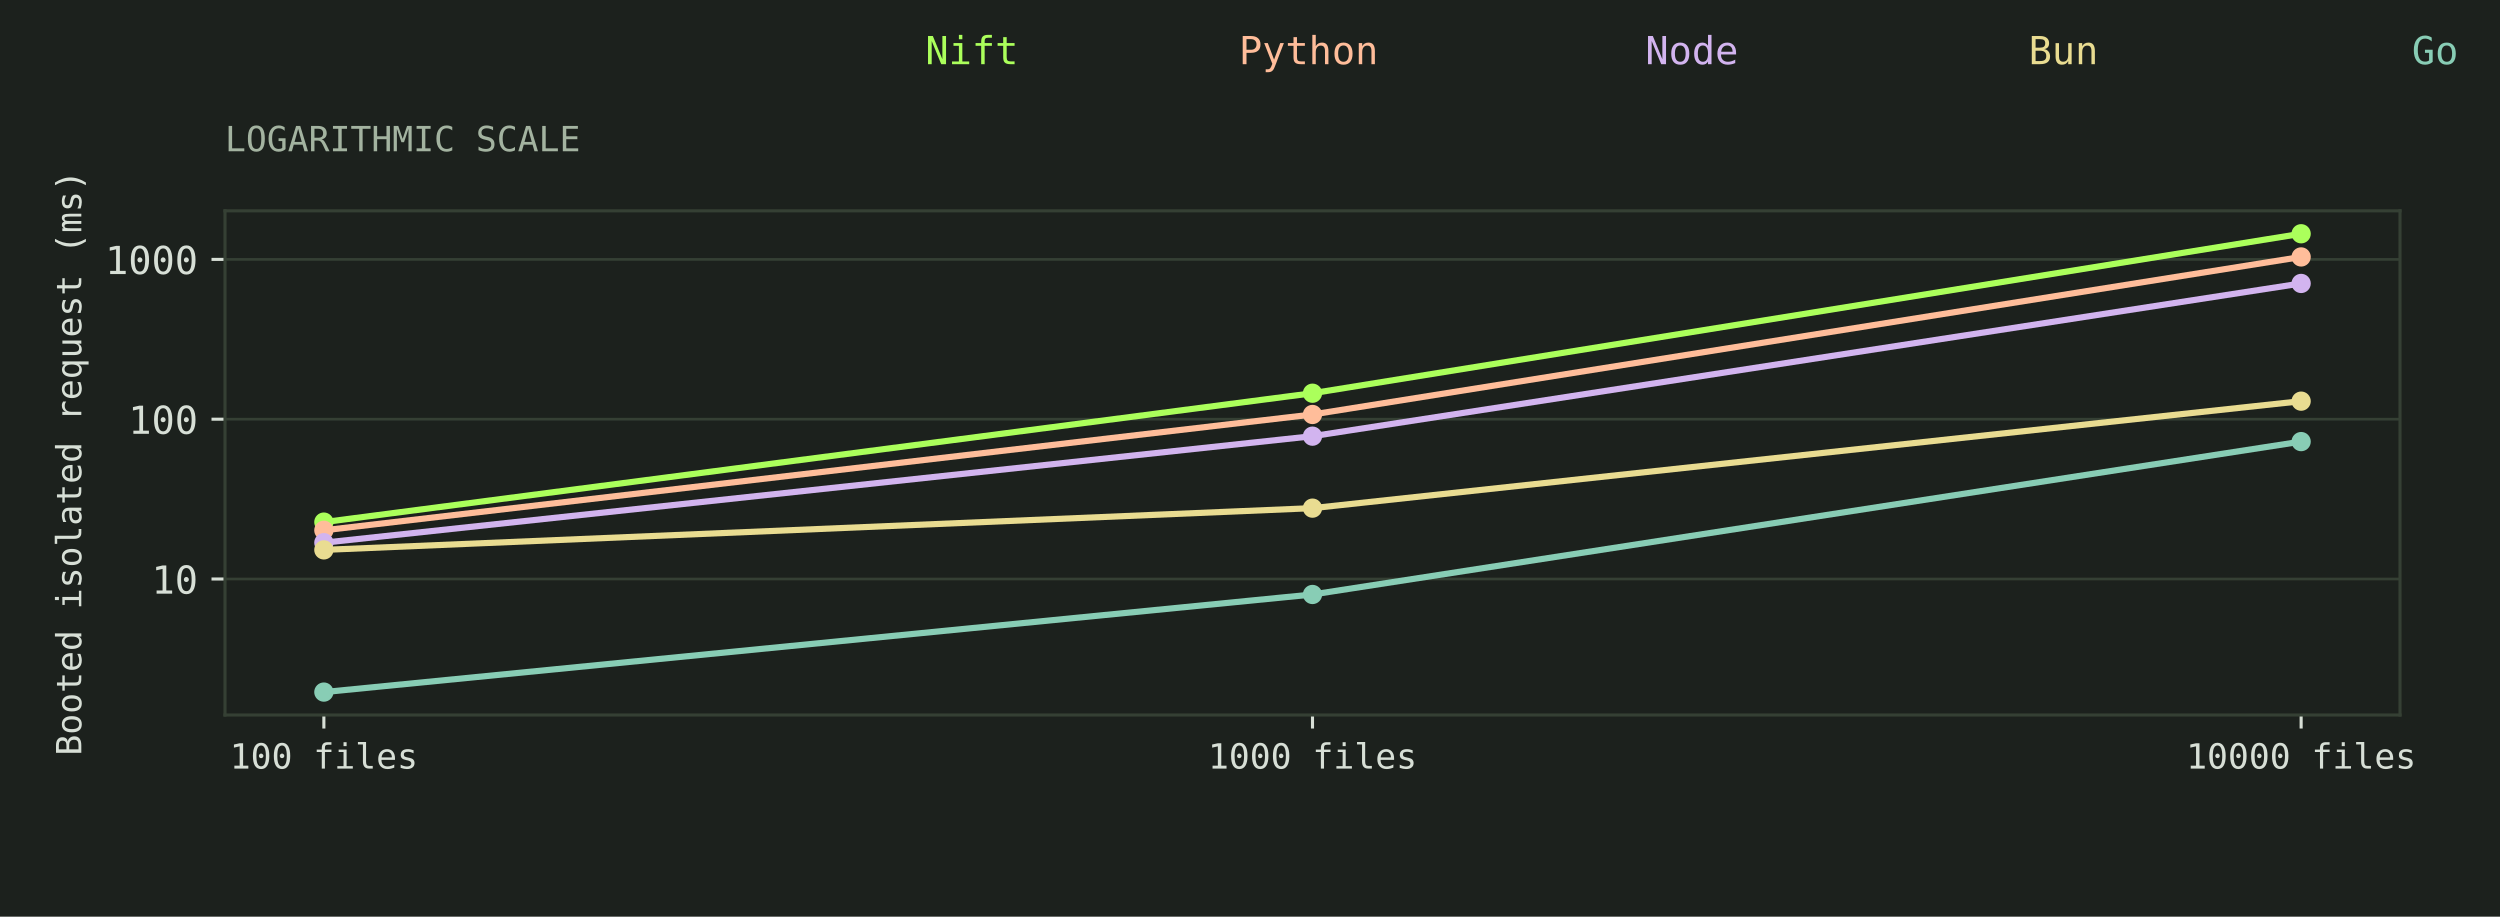
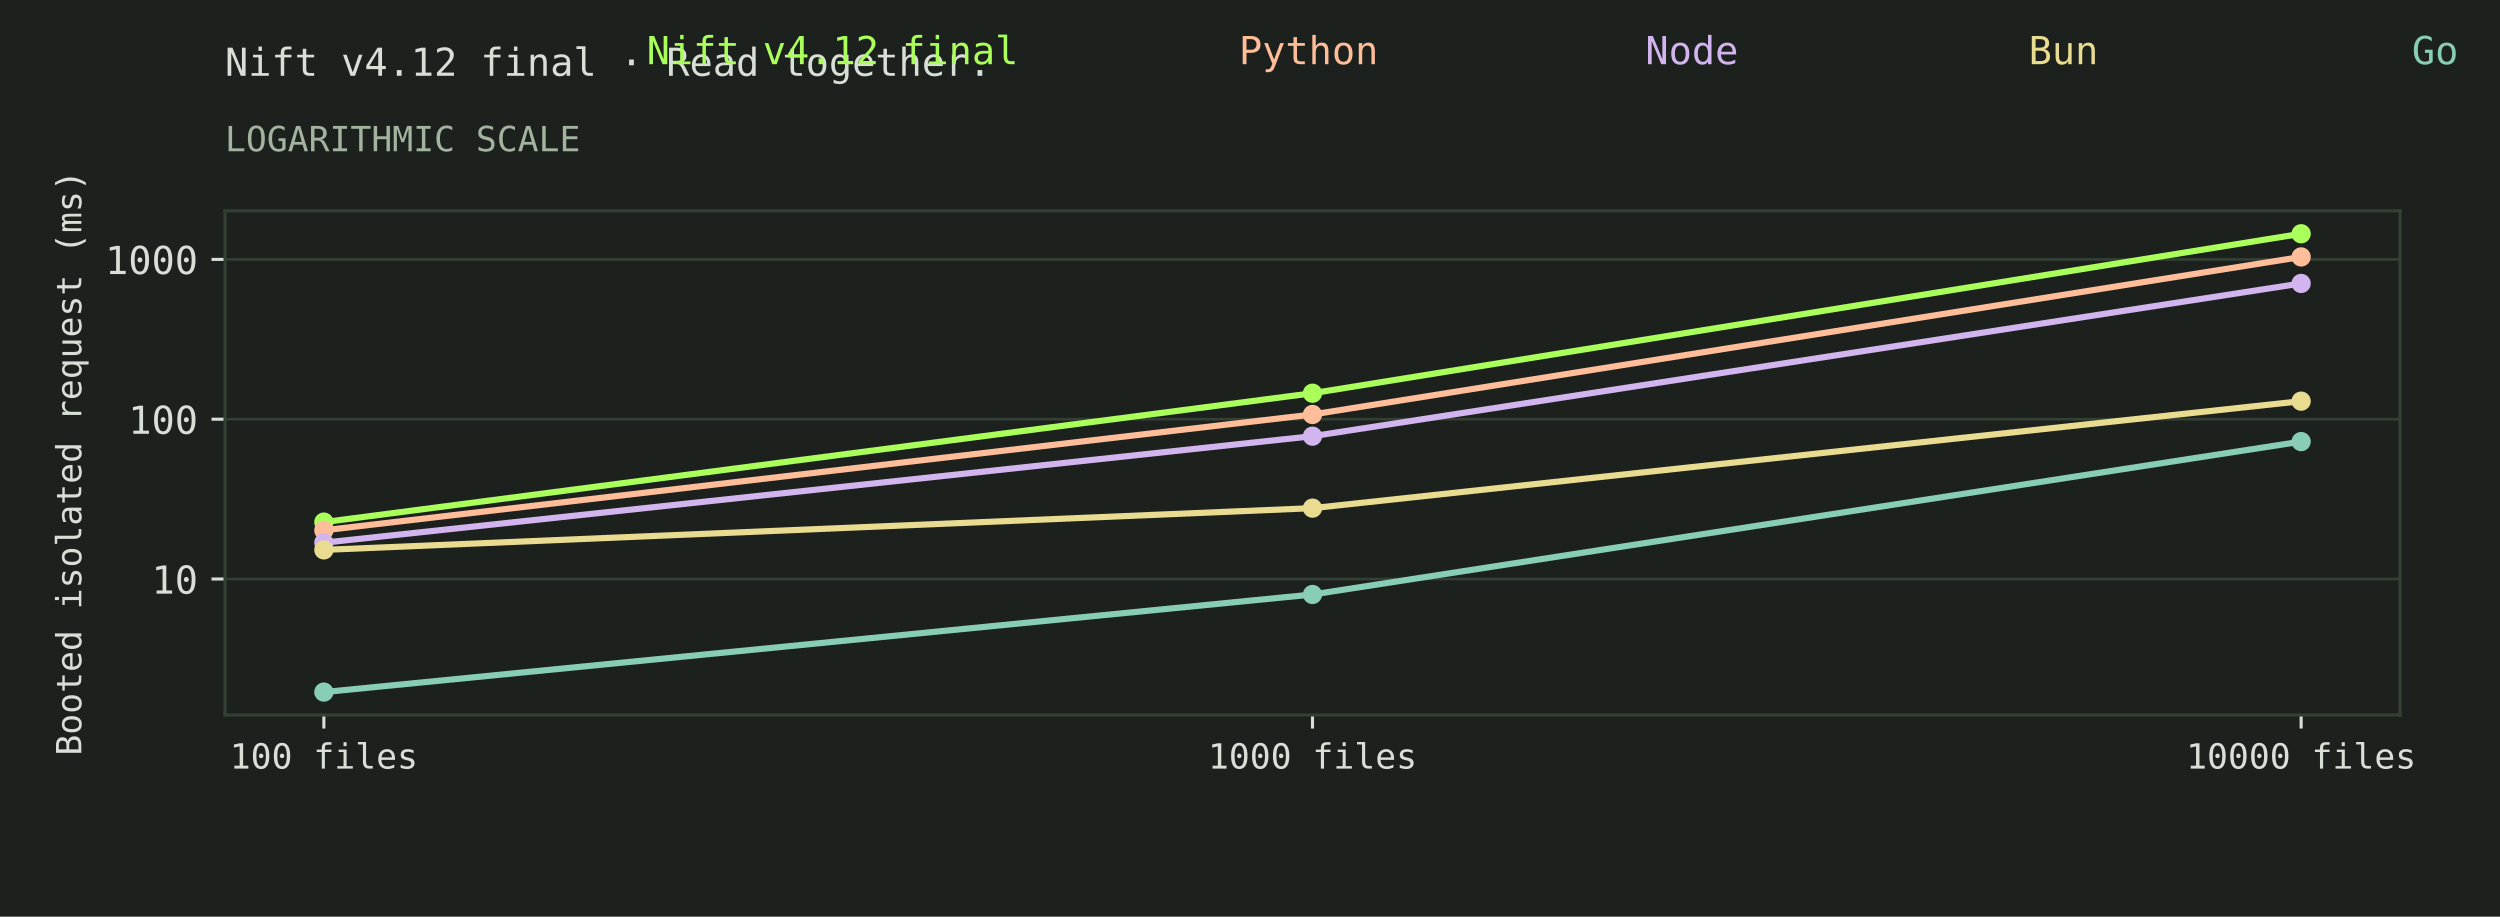
<svg xmlns="http://www.w3.org/2000/svg" xmlns:xlink="http://www.w3.org/1999/xlink" width="648pt" height="237.6pt" viewBox="0 0 648 237.6" version="1.1">
  <defs>
    <style type="text/css">*{stroke-linejoin: round; stroke-linecap: butt}</style>
    <style> .c0{fill: #1c211d} .c1{stroke: #d7dfd6; stroke-width: 0.8} .c2{fill: #d7dfd6; stroke: #d7dfd6; stroke-width: 0.8} .c3{font-size: 9px; font-family: 'DejaVu Sans Mono'; text-anchor: middle; fill: #d7dfd6} .c4{fill: none; stroke: #354034; stroke-width: 0.7; stroke-linecap: square} .c5{font-size: 10px; font-family: 'DejaVu Sans Mono'; text-anchor: end; fill: #d7dfd6} .c6{fill: #abff5b; stroke: #abff5b} .c7{fill: #ffbd9a; stroke: #ffbd9a} .c8{fill: #d2b4ef; stroke: #d2b4ef} .c9{fill: #e9dc91; stroke: #e9dc91} .c10{fill: #88cdb5; stroke: #88cdb5} .c11{fill: none; stroke: #354034; stroke-width: 0.8; stroke-linejoin: miter; stroke-linecap: square}</style>
  </defs>
  <g id="figure_1">
    <g id="patch_1">
      <path d="M 0 237.6  L 648 237.6  L 648 0  L 0 0  z " class="c0" />
    </g>
    <g id="axes_1">
      <g id="patch_2">
        <path d="M 58.32 185.328  L 622.08 185.328  L 622.08 54.648  L 58.32 54.648  z " class="c0" />
      </g>
      <g id="matplotlib.axis_1">
        <g id="xtick_1">
          <g id="line2d_1">
            <defs>
-               <path id="meb49c0b95c" d="M 0 0  L 0 3.5  " class="c1" />
+               <path id="m19d53266ea" d="M 0 0  L 0 3.5  " class="c1" />
            </defs>
            <g>
-               <use xlink:href="#meb49c0b95c" x="83.945" y="185.328" class="c2" />
+               <use xlink:href="#m19d53266ea" x="83.945" y="185.328" class="c2" />
            </g>
          </g>
          <g id="text_1">
            <text class="c3" x="83.945" y="199.214" transform="rotate(-0 83.945 199.214)">100 files</text>
          </g>
        </g>
        <g id="xtick_2">
          <g id="line2d_2">
            <g>
-               <use xlink:href="#meb49c0b95c" x="340.2" y="185.328" class="c2" />
+               <use xlink:href="#m19d53266ea" x="340.2" y="185.328" class="c2" />
            </g>
          </g>
          <g id="text_2">
            <text class="c3" x="340.2" y="199.214" transform="rotate(-0 340.2 199.214)">1000 files</text>
          </g>
        </g>
        <g id="xtick_3">
          <g id="line2d_3">
            <g>
-               <use xlink:href="#meb49c0b95c" x="596.455" y="185.328" class="c2" />
+               <use xlink:href="#m19d53266ea" x="596.455" y="185.328" class="c2" />
            </g>
          </g>
          <g id="text_3">
            <text class="c3" x="596.455" y="199.214" transform="rotate(-0 596.455 199.214)">10000 files</text>
          </g>
        </g>
      </g>
      <g id="matplotlib.axis_2">
        <g id="ytick_1">
          <g id="line2d_4">
-             <path d="M 58.32 150.074  L 622.08 150.074  " clip-path="url(#p8eedefa2bb)" class="c4" />
+             <path d="M 58.32 150.074  L 622.08 150.074  " clip-path="url(#pc11fc28471)" class="c4" />
          </g>
          <g id="line2d_5">
            <defs>
-               <path id="m131011f9a1" d="M 0 0  L -3.5 0  " class="c1" />
+               <path id="m4b478d1d67" d="M 0 0  L -3.5 0  " class="c1" />
            </defs>
            <g>
-               <use xlink:href="#m131011f9a1" x="58.32" y="150.074" class="c2" />
+               <use xlink:href="#m4b478d1d67" x="58.32" y="150.074" class="c2" />
            </g>
          </g>
          <g id="text_4">
            <text class="c5" x="51.32" y="153.872" transform="rotate(-0 51.32 153.872)">10</text>
          </g>
        </g>
        <g id="ytick_2">
          <g id="line2d_6">
-             <path d="M 58.32 108.653  L 622.08 108.653  " clip-path="url(#p8eedefa2bb)" class="c4" />
+             <path d="M 58.32 108.653  L 622.08 108.653  " clip-path="url(#pc11fc28471)" class="c4" />
          </g>
          <g id="line2d_7">
            <g>
-               <use xlink:href="#m131011f9a1" x="58.32" y="108.653" class="c2" />
+               <use xlink:href="#m4b478d1d67" x="58.32" y="108.653" class="c2" />
            </g>
          </g>
          <g id="text_5">
            <text class="c5" x="51.32" y="112.452" transform="rotate(-0 51.32 112.452)">100</text>
          </g>
        </g>
        <g id="ytick_3">
          <g id="line2d_8">
-             <path d="M 58.32 67.233  L 622.08 67.233  " clip-path="url(#p8eedefa2bb)" class="c4" />
+             <path d="M 58.32 67.233  L 622.08 67.233  " clip-path="url(#pc11fc28471)" class="c4" />
          </g>
          <g id="line2d_9">
            <g>
-               <use xlink:href="#m131011f9a1" x="58.32" y="67.233" class="c2" />
+               <use xlink:href="#m4b478d1d67" x="58.32" y="67.233" class="c2" />
            </g>
          </g>
          <g id="text_6">
            <text class="c5" x="51.32" y="71.031" transform="rotate(-0 51.32 71.031)">1000</text>
          </g>
        </g>
        <g id="text_7">
          <text class="c3" x="21.077" y="119.988" transform="rotate(-90 21.077 119.988)">Booted isolated request (ms)</text>
        </g>
      </g>
      <g id="line2d_10">
-         <path d="M 83.945 135.329  L 340.2 101.922  L 596.455 60.588  " clip-path="url(#p8eedefa2bb)" style="fill: none; stroke: #abff5b; stroke-width: 1.6; stroke-linecap: square" />
+         <path d="M 83.945 135.329  L 340.2 101.922  L 596.455 60.588  " clip-path="url(#pc11fc28471)" style="fill: none; stroke: #abff5b; stroke-width: 1.6; stroke-linecap: square" />
        <defs>
-           <path id="m61e878b024" d="M 0 2  C 0.53 2 1.039 1.789 1.414 1.414  C 1.789 1.039 2 0.53 2 0  C 2 -0.53 1.789 -1.039 1.414 -1.414  C 1.039 -1.789 0.53 -2 0 -2  C -0.53 -2 -1.039 -1.789 -1.414 -1.414  C -1.789 -1.039 -2 -0.53 -2 0  C -2 0.53 -1.789 1.039 -1.414 1.414  C -1.039 1.789 -0.53 2 0 2  z " style="stroke: #abff5b" />
+           <path id="m16f6406117" d="M 0 2  C 0.53 2 1.039 1.789 1.414 1.414  C 1.789 1.039 2 0.53 2 0  C 2 -0.53 1.789 -1.039 1.414 -1.414  C 1.039 -1.789 0.53 -2 0 -2  C -0.53 -2 -1.039 -1.789 -1.414 -1.414  C -1.789 -1.039 -2 -0.53 -2 0  C -2 0.53 -1.789 1.039 -1.414 1.414  C -1.039 1.789 -0.53 2 0 2  z " style="stroke: #abff5b" />
        </defs>
-         <g clip-path="url(#p8eedefa2bb)">
-           <use xlink:href="#m61e878b024" x="83.945" y="135.329" class="c6" />
-           <use xlink:href="#m61e878b024" x="340.2" y="101.922" class="c6" />
-           <use xlink:href="#m61e878b024" x="596.455" y="60.588" class="c6" />
+         <g clip-path="url(#pc11fc28471)">
+           <use xlink:href="#m16f6406117" x="83.945" y="135.329" class="c6" />
+           <use xlink:href="#m16f6406117" x="340.2" y="101.922" class="c6" />
+           <use xlink:href="#m16f6406117" x="596.455" y="60.588" class="c6" />
        </g>
      </g>
      <g id="line2d_11">
-         <path d="M 83.945 137.451  L 340.2 107.434  L 596.455 66.598  " clip-path="url(#p8eedefa2bb)" style="fill: none; stroke: #ffbd9a; stroke-width: 1.6; stroke-linecap: square" />
+         <path d="M 83.945 137.451  L 340.2 107.434  L 596.455 66.598  " clip-path="url(#pc11fc28471)" style="fill: none; stroke: #ffbd9a; stroke-width: 1.6; stroke-linecap: square" />
        <defs>
-           <path id="m7f0fc4f7d1" d="M 0 2  C 0.53 2 1.039 1.789 1.414 1.414  C 1.789 1.039 2 0.53 2 0  C 2 -0.53 1.789 -1.039 1.414 -1.414  C 1.039 -1.789 0.53 -2 0 -2  C -0.53 -2 -1.039 -1.789 -1.414 -1.414  C -1.789 -1.039 -2 -0.53 -2 0  C -2 0.53 -1.789 1.039 -1.414 1.414  C -1.039 1.789 -0.53 2 0 2  z " style="stroke: #ffbd9a" />
+           <path id="m41bd227d6d" d="M 0 2  C 0.53 2 1.039 1.789 1.414 1.414  C 1.789 1.039 2 0.53 2 0  C 2 -0.53 1.789 -1.039 1.414 -1.414  C 1.039 -1.789 0.53 -2 0 -2  C -0.53 -2 -1.039 -1.789 -1.414 -1.414  C -1.789 -1.039 -2 -0.53 -2 0  C -2 0.53 -1.789 1.039 -1.414 1.414  C -1.039 1.789 -0.53 2 0 2  z " style="stroke: #ffbd9a" />
        </defs>
-         <g clip-path="url(#p8eedefa2bb)">
-           <use xlink:href="#m7f0fc4f7d1" x="83.945" y="137.451" class="c7" />
-           <use xlink:href="#m7f0fc4f7d1" x="340.2" y="107.434" class="c7" />
-           <use xlink:href="#m7f0fc4f7d1" x="596.455" y="66.598" class="c7" />
+         <g clip-path="url(#pc11fc28471)">
+           <use xlink:href="#m41bd227d6d" x="83.945" y="137.451" class="c7" />
+           <use xlink:href="#m41bd227d6d" x="340.2" y="107.434" class="c7" />
+           <use xlink:href="#m41bd227d6d" x="596.455" y="66.598" class="c7" />
        </g>
      </g>
      <g id="line2d_12">
-         <path d="M 83.945 140.661  L 340.2 113.055  L 596.455 73.468  " clip-path="url(#p8eedefa2bb)" style="fill: none; stroke: #d2b4ef; stroke-width: 1.6; stroke-linecap: square" />
+         <path d="M 83.945 140.661  L 340.2 113.055  L 596.455 73.468  " clip-path="url(#pc11fc28471)" style="fill: none; stroke: #d2b4ef; stroke-width: 1.6; stroke-linecap: square" />
        <defs>
-           <path id="m71117cc5d6" d="M 0 2  C 0.53 2 1.039 1.789 1.414 1.414  C 1.789 1.039 2 0.53 2 0  C 2 -0.53 1.789 -1.039 1.414 -1.414  C 1.039 -1.789 0.53 -2 0 -2  C -0.53 -2 -1.039 -1.789 -1.414 -1.414  C -1.789 -1.039 -2 -0.53 -2 0  C -2 0.53 -1.789 1.039 -1.414 1.414  C -1.039 1.789 -0.53 2 0 2  z " style="stroke: #d2b4ef" />
+           <path id="mb7b8af0bd3" d="M 0 2  C 0.53 2 1.039 1.789 1.414 1.414  C 1.789 1.039 2 0.53 2 0  C 2 -0.53 1.789 -1.039 1.414 -1.414  C 1.039 -1.789 0.53 -2 0 -2  C -0.53 -2 -1.039 -1.789 -1.414 -1.414  C -1.789 -1.039 -2 -0.53 -2 0  C -2 0.53 -1.789 1.039 -1.414 1.414  C -1.039 1.789 -0.53 2 0 2  z " style="stroke: #d2b4ef" />
        </defs>
-         <g clip-path="url(#p8eedefa2bb)">
-           <use xlink:href="#m71117cc5d6" x="83.945" y="140.661" class="c8" />
-           <use xlink:href="#m71117cc5d6" x="340.2" y="113.055" class="c8" />
-           <use xlink:href="#m71117cc5d6" x="596.455" y="73.468" class="c8" />
+         <g clip-path="url(#pc11fc28471)">
+           <use xlink:href="#mb7b8af0bd3" x="83.945" y="140.661" class="c8" />
+           <use xlink:href="#mb7b8af0bd3" x="340.2" y="113.055" class="c8" />
+           <use xlink:href="#mb7b8af0bd3" x="596.455" y="73.468" class="c8" />
        </g>
      </g>
      <g id="line2d_13">
-         <path d="M 83.945 142.53  L 340.2 131.71  L 596.455 103.98  " clip-path="url(#p8eedefa2bb)" style="fill: none; stroke: #e9dc91; stroke-width: 1.6; stroke-linecap: square" />
+         <path d="M 83.945 142.53  L 340.2 131.71  L 596.455 103.98  " clip-path="url(#pc11fc28471)" style="fill: none; stroke: #e9dc91; stroke-width: 1.6; stroke-linecap: square" />
        <defs>
-           <path id="m2263ea23d6" d="M 0 2  C 0.53 2 1.039 1.789 1.414 1.414  C 1.789 1.039 2 0.53 2 0  C 2 -0.53 1.789 -1.039 1.414 -1.414  C 1.039 -1.789 0.53 -2 0 -2  C -0.53 -2 -1.039 -1.789 -1.414 -1.414  C -1.789 -1.039 -2 -0.53 -2 0  C -2 0.53 -1.789 1.039 -1.414 1.414  C -1.039 1.789 -0.53 2 0 2  z " style="stroke: #e9dc91" />
+           <path id="m4e137c43d8" d="M 0 2  C 0.53 2 1.039 1.789 1.414 1.414  C 1.789 1.039 2 0.53 2 0  C 2 -0.53 1.789 -1.039 1.414 -1.414  C 1.039 -1.789 0.53 -2 0 -2  C -0.53 -2 -1.039 -1.789 -1.414 -1.414  C -1.789 -1.039 -2 -0.53 -2 0  C -2 0.53 -1.789 1.039 -1.414 1.414  C -1.039 1.789 -0.53 2 0 2  z " style="stroke: #e9dc91" />
        </defs>
-         <g clip-path="url(#p8eedefa2bb)">
-           <use xlink:href="#m2263ea23d6" x="83.945" y="142.53" class="c9" />
-           <use xlink:href="#m2263ea23d6" x="340.2" y="131.71" class="c9" />
-           <use xlink:href="#m2263ea23d6" x="596.455" y="103.98" class="c9" />
+         <g clip-path="url(#pc11fc28471)">
+           <use xlink:href="#m4e137c43d8" x="83.945" y="142.53" class="c9" />
+           <use xlink:href="#m4e137c43d8" x="340.2" y="131.71" class="c9" />
+           <use xlink:href="#m4e137c43d8" x="596.455" y="103.98" class="c9" />
        </g>
      </g>
      <g id="line2d_14">
-         <path d="M 83.945 179.388  L 340.2 154.089  L 596.455 114.461  " clip-path="url(#p8eedefa2bb)" style="fill: none; stroke: #88cdb5; stroke-width: 1.6; stroke-linecap: square" />
+         <path d="M 83.945 179.388  L 340.2 154.089  L 596.455 114.461  " clip-path="url(#pc11fc28471)" style="fill: none; stroke: #88cdb5; stroke-width: 1.6; stroke-linecap: square" />
        <defs>
-           <path id="m153a816141" d="M 0 2  C 0.53 2 1.039 1.789 1.414 1.414  C 1.789 1.039 2 0.53 2 0  C 2 -0.53 1.789 -1.039 1.414 -1.414  C 1.039 -1.789 0.53 -2 0 -2  C -0.53 -2 -1.039 -1.789 -1.414 -1.414  C -1.789 -1.039 -2 -0.53 -2 0  C -2 0.53 -1.789 1.039 -1.414 1.414  C -1.039 1.789 -0.53 2 0 2  z " style="stroke: #88cdb5" />
+           <path id="ma657276924" d="M 0 2  C 0.53 2 1.039 1.789 1.414 1.414  C 1.789 1.039 2 0.53 2 0  C 2 -0.53 1.789 -1.039 1.414 -1.414  C 1.039 -1.789 0.53 -2 0 -2  C -0.53 -2 -1.039 -1.789 -1.414 -1.414  C -1.789 -1.039 -2 -0.53 -2 0  C -2 0.53 -1.789 1.039 -1.414 1.414  C -1.039 1.789 -0.53 2 0 2  z " style="stroke: #88cdb5" />
        </defs>
-         <g clip-path="url(#p8eedefa2bb)">
-           <use xlink:href="#m153a816141" x="83.945" y="179.388" class="c10" />
-           <use xlink:href="#m153a816141" x="340.2" y="154.089" class="c10" />
-           <use xlink:href="#m153a816141" x="596.455" y="114.461" class="c10" />
+         <g clip-path="url(#pc11fc28471)">
+           <use xlink:href="#ma657276924" x="83.945" y="179.388" class="c10" />
+           <use xlink:href="#ma657276924" x="340.2" y="154.089" class="c10" />
+           <use xlink:href="#ma657276924" x="596.455" y="114.461" class="c10" />
        </g>
      </g>
      <g id="patch_3">
        <path d="M 58.32 185.328  L 58.32 54.648  " class="c11" />
      </g>
      <g id="patch_4">
        <path d="M 622.08 185.328  L 622.08 54.648  " class="c11" />
      </g>
      <g id="patch_5">
        <path d="M 58.32 185.328  L 622.08 185.328  " class="c11" />
      </g>
      <g id="patch_6">
        <path d="M 58.32 54.648  L 622.08 54.648  " class="c11" />
      </g>
-     </g>
-     <g id="text_8">
-       <text style="font-size: 10px; font-family: 'DejaVu Sans Mono'; text-anchor: end; fill: #abff5b" x="263.952" y="16.632" transform="rotate(-0 263.952 16.632)">Nift</text>
+       <g id="text_8">
+         <text style="font-size: 10px; font-family: 'DejaVu Sans Mono'; text-anchor: start; fill: #d7dfd6" x="58.32" y="19.648" transform="rotate(-0 58.32 19.648)">Nift v4.12 final · Read together.</text>
+       </g>
    </g>
    <g id="text_9">
+       <text style="font-size: 10px; font-family: 'DejaVu Sans Mono'; text-anchor: end; fill: #abff5b" x="263.952" y="16.632" transform="rotate(-0 263.952 16.632)">Nift v4.12 final</text>
+     </g>
+     <g id="text_10">
      <text style="font-size: 10px; font-family: 'DejaVu Sans Mono'; text-anchor: end; fill: #ffbd9a" x="357.264" y="16.632" transform="rotate(-0 357.264 16.632)">Python</text>
    </g>
-     <g id="text_10">
+     <g id="text_11">
      <text style="font-size: 10px; font-family: 'DejaVu Sans Mono'; text-anchor: end; fill: #d2b4ef" x="450.576" y="16.632" transform="rotate(-0 450.576 16.632)">Node</text>
    </g>
-     <g id="text_11">
+     <g id="text_12">
      <text style="font-size: 10px; font-family: 'DejaVu Sans Mono'; text-anchor: end; fill: #e9dc91" x="543.888" y="16.632" transform="rotate(-0 543.888 16.632)">Bun</text>
    </g>
-     <g id="text_12">
+     <g id="text_13">
      <text style="font-size: 10px; font-family: 'DejaVu Sans Mono'; text-anchor: end; fill: #88cdb5" x="637.2" y="16.632" transform="rotate(-0 637.2 16.632)">Go</text>
    </g>
-     <g id="text_13">
+     <g id="text_14">
      <text style="font-size: 9px; font-family: 'DejaVu Sans Mono'; text-anchor: start; fill: #a3b3a0" x="58.32" y="39.204" transform="rotate(-0 58.32 39.204)">LOGARITHMIC SCALE</text>
    </g>
  </g>
  <defs>
-     <clipPath id="p8eedefa2bb">
+     <clipPath id="pc11fc28471">
      <rect x="58.32" y="54.648" width="563.76" height="130.68" />
    </clipPath>
  </defs>
</svg>
